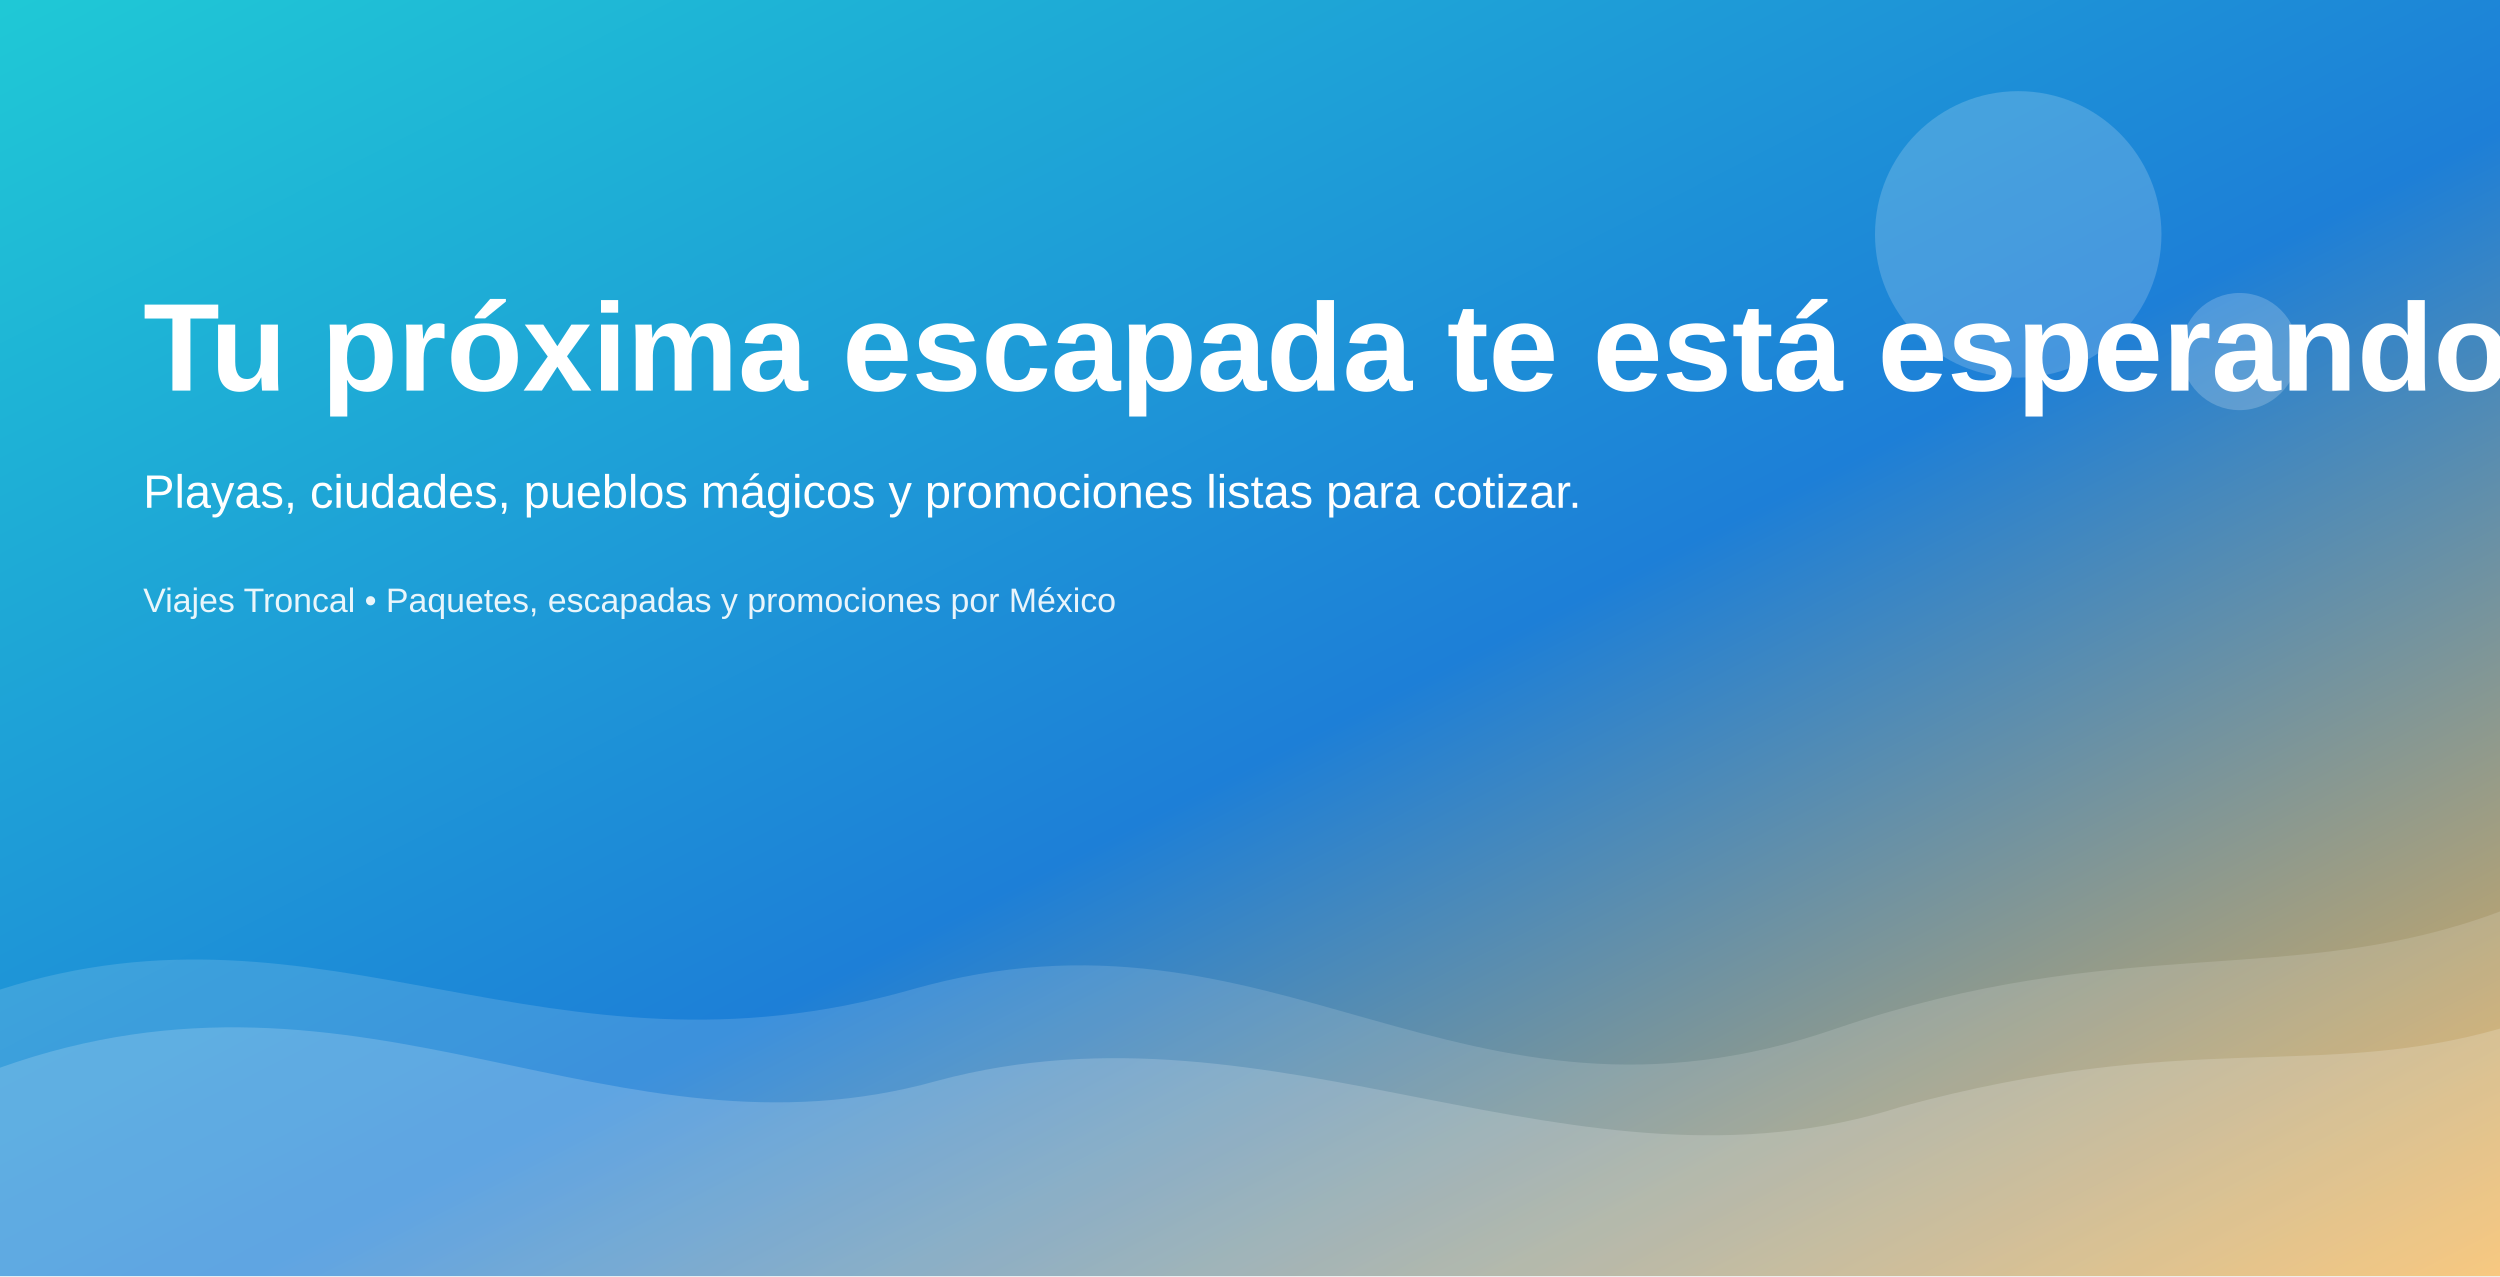
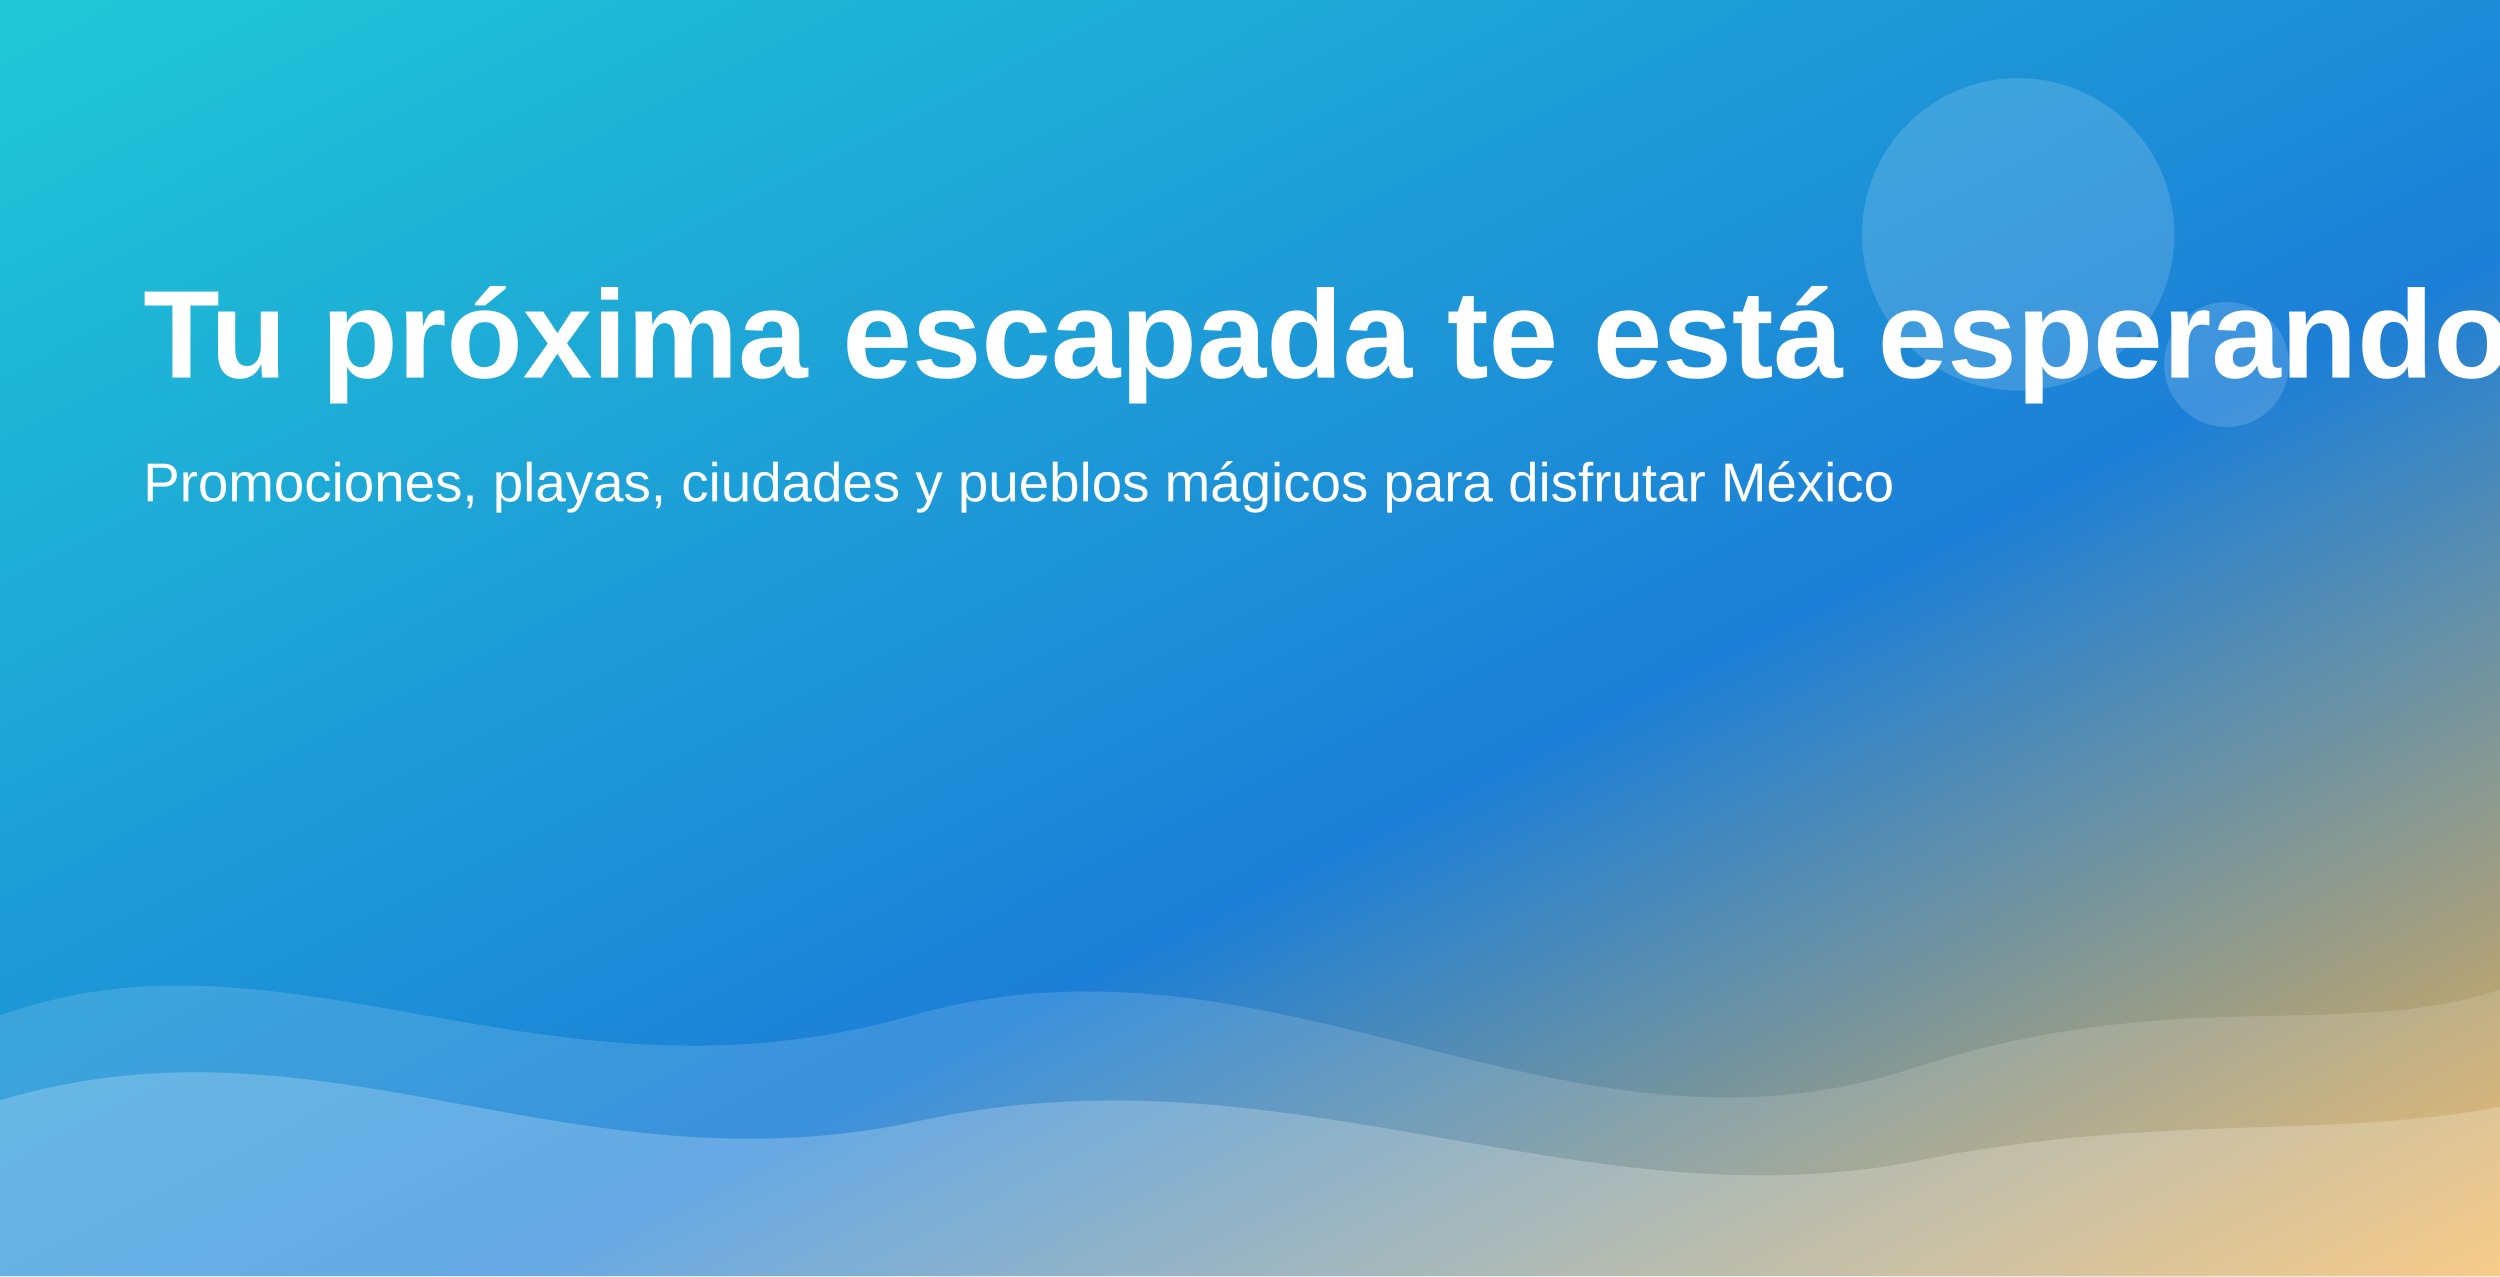
<svg xmlns="http://www.w3.org/2000/svg" width="1920" height="980" viewBox="0 0 1920 980">
  <defs>
    <linearGradient id="g" x1="0" x2="1" y1="0" y2="1">
      <stop offset="0%" stop-color="#1fc9d6" />
-       <stop offset="55%" stop-color="#1d7fd7" />
-       <stop offset="100%" stop-color="#f6b24a" />
+       <stop offset="60%" stop-color="#1c7fd7" />
+       <stop offset="100%" stop-color="#f4b24d" />
    </linearGradient>
  </defs>
  <rect width="1920" height="980" fill="url(#g)" />
-   <circle cx="1550" cy="180" r="110" fill="rgba(255,255,255,.18)" />
-   <circle cx="1720" cy="270" r="45" fill="rgba(255,255,255,.20)" />
-   <path d="M0 760 C250 680 420 840 700 760 C980 680 1120 890 1410 790 C1630 715 1760 760 1920 700 L1920 980 L0 980 Z" fill="rgba(255,255,255,.14)" />
-   <path d="M0 820 C280 720 470 900 720 830 C980 760 1210 930 1460 850 C1680 790 1780 830 1920 790 L1920 980 L0 980 Z" fill="rgba(255,255,255,.18)" />
-   <text x="110" y="300" font-family="Arial, Helvetica, sans-serif" font-size="96" font-weight="700" fill="white">Tu próxima escapada te está esperando</text>
-   <text x="110" y="390" font-family="Arial, Helvetica, sans-serif" font-size="36" fill="white">Playas, ciudades, pueblos mágicos y promociones listas para cotizar.</text>
-   <text x="110" y="470" font-family="Arial, Helvetica, sans-serif" font-size="26" fill="white" opacity=".9">Viajes Troncal • Paquetes, escapadas y promociones por México</text>
+   <circle cx="1550" cy="180" r="120" fill="rgba(255,255,255,.15)" />
+   <circle cx="1710" cy="280" r="48" fill="rgba(255,255,255,.15)" />
+   <path d="M0 780 C220 700 420 860 700 780 C980 700 1200 910 1470 820 C1670 755 1800 800 1920 760 L1920 980 L0 980 Z" fill="rgba(255,255,255,.14)" />
+   <path d="M0 845 C250 770 440 920 710 860 C990 800 1220 945 1480 890 C1660 855 1790 875 1920 850 L1920 980 L0 980 Z" fill="rgba(255,255,255,.22)" />
+   <text x="110" y="290" font-family="Arial, Helvetica, sans-serif" font-size="96" font-weight="700" fill="white">Tu próxima escapada te está esperando</text>
+   <text x="110" y="385" font-family="Arial, Helvetica, sans-serif" font-size="42" fill="white">Promociones, playas, ciudades y pueblos mágicos para disfrutar México</text>
</svg>
